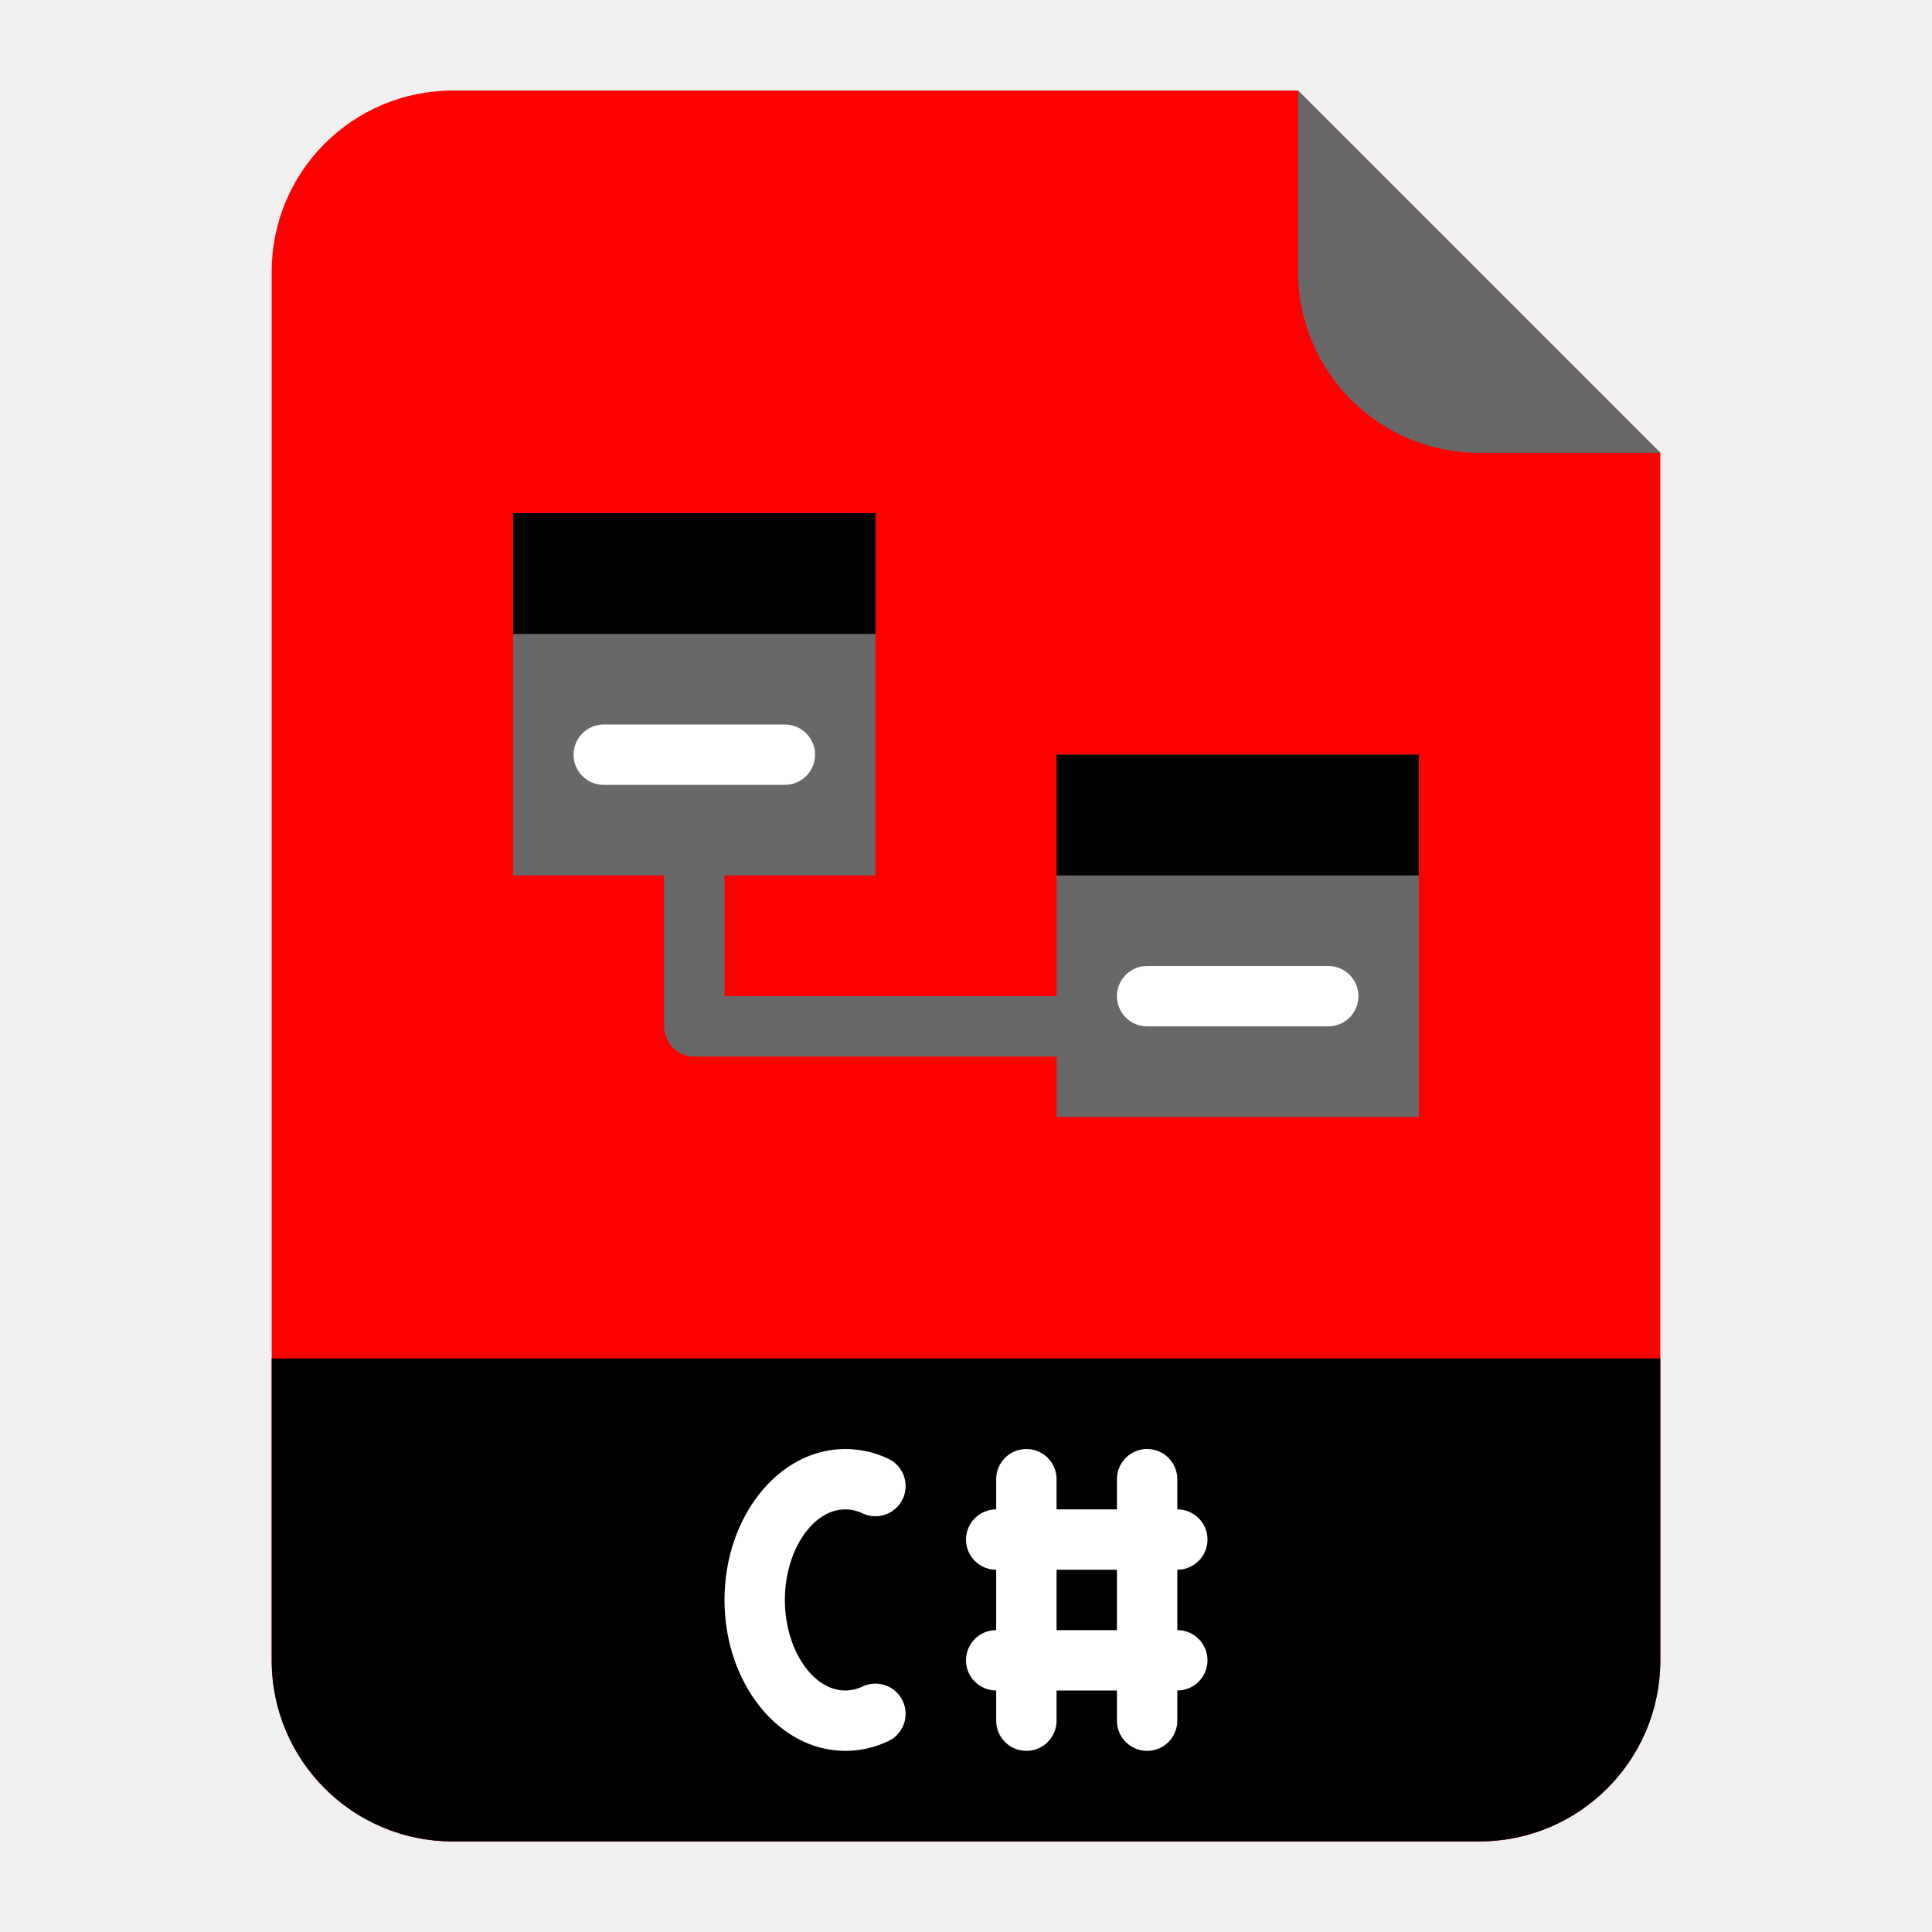
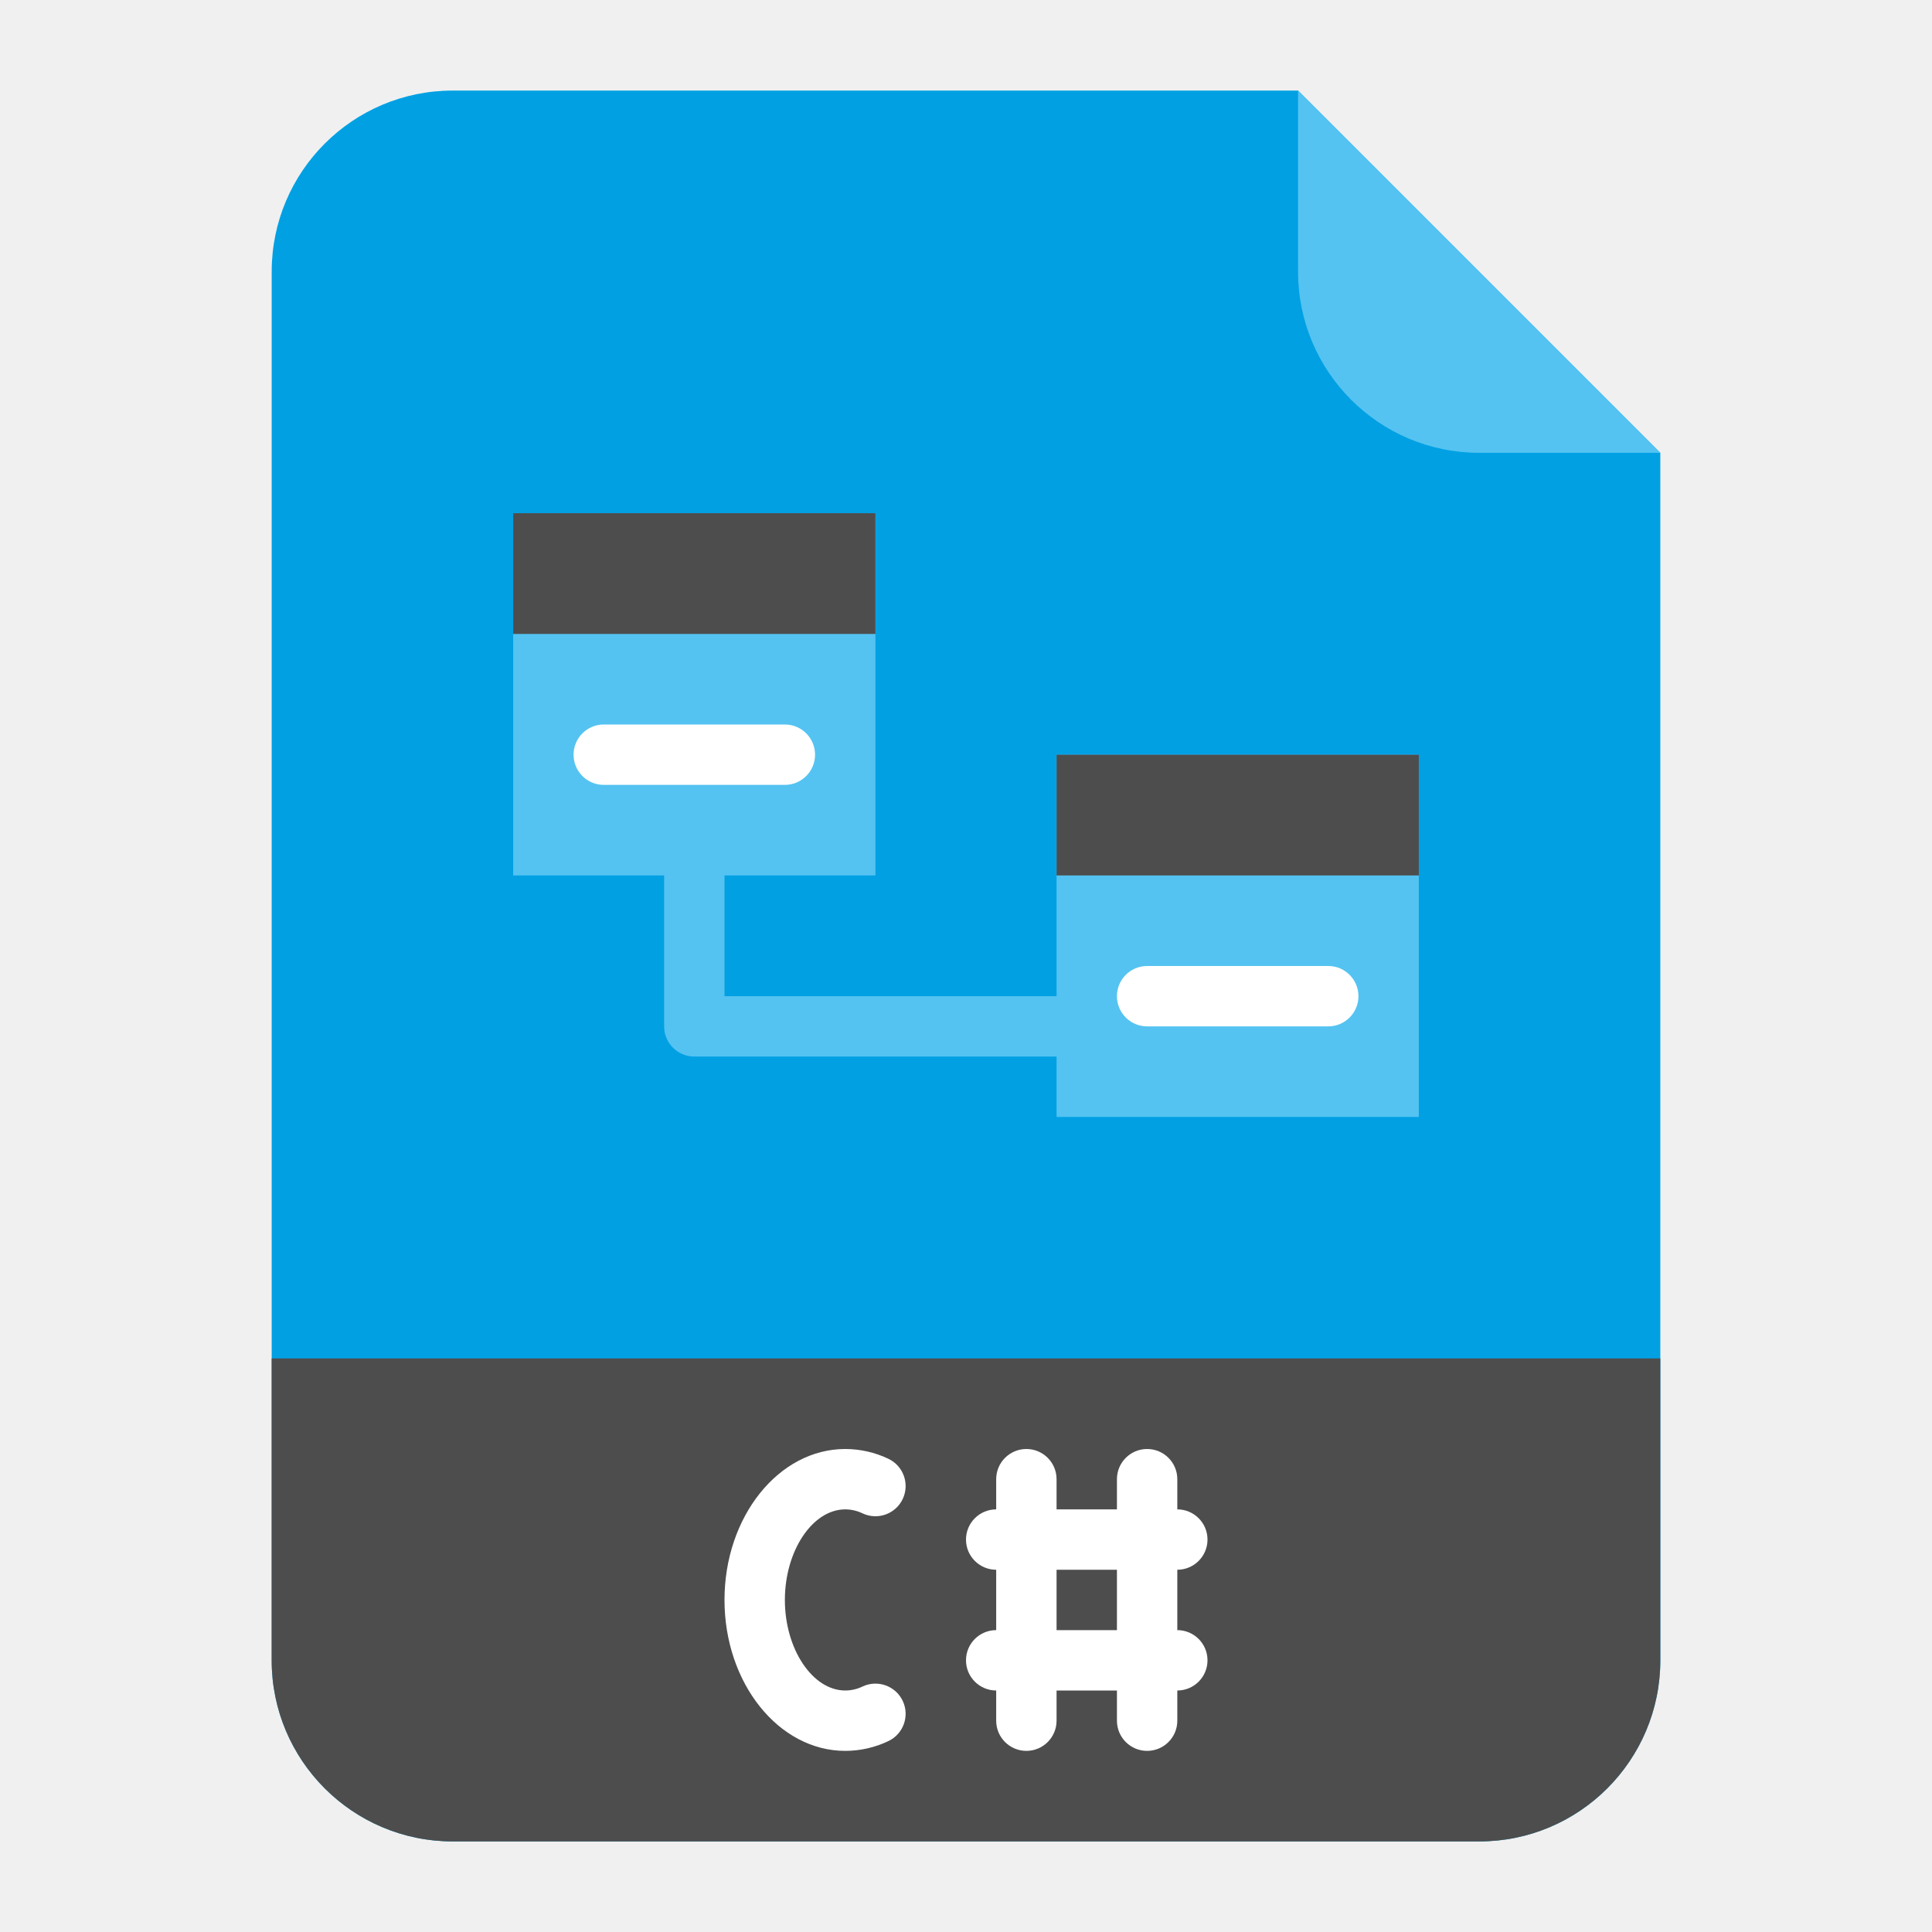
<svg xmlns="http://www.w3.org/2000/svg" id="Flat" height="512px" viewBox="0 0 512 512" width="512px" class="">
  <g>
-     <g>
-       <g>
-         <path d="m392 488h-272a48 48 0 0 1 -48-48v-368a48 48 0 0 1 48-48h224l96 96v320a48 48 0 0 1 -48 48z" fill="#cfd2fc" data-original="#FF0000" class="" style="fill:#FF0000" data-old_color="#cfd2fc" />
-         <g fill="#8690fa">
-           <path d="m288 280h-104a8 8 0 0 1 -8-8v-56h16v48h96z" data-original="#686868" class="" style="fill:#686868" data-old_color="#000000" />
-           <path d="m280 200h96v96h-96z" data-original="#686868" class="" style="fill:#686868" data-old_color="#000000" />
-           <path d="m136 136h96v96h-96z" data-original="#686868" class="" style="fill:#686868" data-old_color="#000000" />
-         </g>
-         <path d="m280 200h96v32h-96z" fill="#5153ff" data-original="#000000" class="" style="fill:#000000" data-old_color="#5153ff" />
-         <path d="m352 272h-48a8 8 0 0 1 0-16h48a8 8 0 0 1 0 16z" fill="#fff" data-original="#FFFFFF" class="active-path" style="fill:#FFFFFF" data-old_color="#fff" />
-         <path d="m136 136h96v32h-96z" fill="#5153ff" data-original="#000000" class="" style="fill:#000000" data-old_color="#5153ff" />
-         <path d="m72 360h368a0 0 0 0 1 0 0v80a48 48 0 0 1 -48 48h-272a48 48 0 0 1 -48-48v-80a0 0 0 0 1 0 0z" fill="#5153ff" data-original="#000000" class="" style="fill:#000000" data-old_color="#5153ff" />
-         <path d="m440 120h-48a48 48 0 0 1 -48-48v-48z" fill="#8690fa" data-original="#686868" class="" style="fill:#686868" data-old_color="#8690fa" />
-         <path d="m208 208h-48a8 8 0 0 1 0-16h48a8 8 0 0 1 0 16z" fill="#fff" data-original="#FFFFFF" class="active-path" style="fill:#FFFFFF" data-old_color="#fff" />
-         <path d="m224 400a10.675 10.675 0 0 1 4.588 1.058 8 8 0 0 0 6.824-14.473 26.587 26.587 0 0 0 -11.412-2.585c-17.645 0-32 17.944-32 40s14.355 40 32 40a26.587 26.587 0 0 0 11.412-2.585 8 8 0 0 0 -6.824-14.473 10.675 10.675 0 0 1 -4.588 1.058c-8.673 0-16-10.99-16-24s7.327-24 16-24z" fill="#fff" data-original="#FFFFFF" class="active-path" style="fill:#FFFFFF" data-old_color="#fff" />
-         <path d="m320 408a8 8 0 0 0 -8-8v-8a8 8 0 0 0 -16 0v8h-16v-8a8 8 0 0 0 -16 0v8a8 8 0 0 0 0 16v16a8 8 0 0 0 0 16v8a8 8 0 0 0 16 0v-8h16v8a8 8 0 0 0 16 0v-8a8 8 0 0 0 0-16v-16a8 8 0 0 0 8-8zm-24 24h-16v-16h16z" fill="#fff" data-original="#FFFFFF" class="active-path" style="fill:#FFFFFF" data-old_color="#fff" />
-       </g>
+     <path d="m392 488h-272a48 48 0 0 1 -48-48v-368a48 48 0 0 1 48-48h224l96 96v320a48 48 0 0 1 -48 48z" fill="#cfd2fc" data-original="#CFD2FC" class="" style="fill:#00A0E3" data-old_color="#cfd2fc" />
+     <g fill="#8690fa">
+       <path d="m288 280h-104a8 8 0 0 1 -8-8v-56h16v48h96z" data-original="#8690FA" class="active-path" style="fill:#54C3F1" data-old_color="#8690FA" />
+       <path d="m280 200h96v96h-96z" data-original="#8690FA" class="active-path" style="fill:#54C3F1" data-old_color="#8690FA" />
+       <path d="m136 136h96v96h-96z" data-original="#8690FA" class="active-path" style="fill:#54C3F1" data-old_color="#8690FA" />
    </g>
+     <path d="m280 200h96v32h-96z" fill="#5153ff" data-original="#5153FF" class="" style="fill:#4D4D4D" data-old_color="#5153ff" />
+     <path d="m352 272h-48a8 8 0 0 1 0-16h48a8 8 0 0 1 0 16z" fill="#fff" data-original="#FFF" class="" style="fill:#FFFFFF" data-old_color="#fff" />
+     <path d="m136 136h96v32h-96z" fill="#5153ff" data-original="#5153FF" class="" style="fill:#4D4D4D" data-old_color="#5153ff" />
+     <path d="m72 360h368a0 0 0 0 1 0 0v80a48 48 0 0 1 -48 48h-272a48 48 0 0 1 -48-48v-80a0 0 0 0 1 0 0z" fill="#5153ff" data-original="#5153FF" class="" style="fill:#4D4D4D" data-old_color="#5153ff" />
+     <path d="m440 120h-48a48 48 0 0 1 -48-48v-48z" fill="#8690fa" data-original="#8690FA" class="active-path" style="fill:#54C3F1" data-old_color="#8690fa" />
+     <path d="m208 208h-48a8 8 0 0 1 0-16h48a8 8 0 0 1 0 16z" fill="#fff" data-original="#FFF" class="" style="fill:#FFFFFF" data-old_color="#fff" />
+     <path d="m224 400a10.675 10.675 0 0 1 4.588 1.058 8 8 0 0 0 6.824-14.473 26.587 26.587 0 0 0 -11.412-2.585c-17.645 0-32 17.944-32 40s14.355 40 32 40a26.587 26.587 0 0 0 11.412-2.585 8 8 0 0 0 -6.824-14.473 10.675 10.675 0 0 1 -4.588 1.058c-8.673 0-16-10.99-16-24s7.327-24 16-24z" fill="#fff" data-original="#FFF" class="" style="fill:#FFFFFF" data-old_color="#fff" />
+     <path d="m320 408a8 8 0 0 0 -8-8v-8a8 8 0 0 0 -16 0v8h-16v-8a8 8 0 0 0 -16 0v8a8 8 0 0 0 0 16v16a8 8 0 0 0 0 16v8a8 8 0 0 0 16 0v-8h16v8a8 8 0 0 0 16 0v-8a8 8 0 0 0 0-16v-16a8 8 0 0 0 8-8zm-24 24h-16v-16h16z" fill="#fff" data-original="#FFF" class="" style="fill:#FFFFFF" data-old_color="#fff" />
  </g>
</svg>
